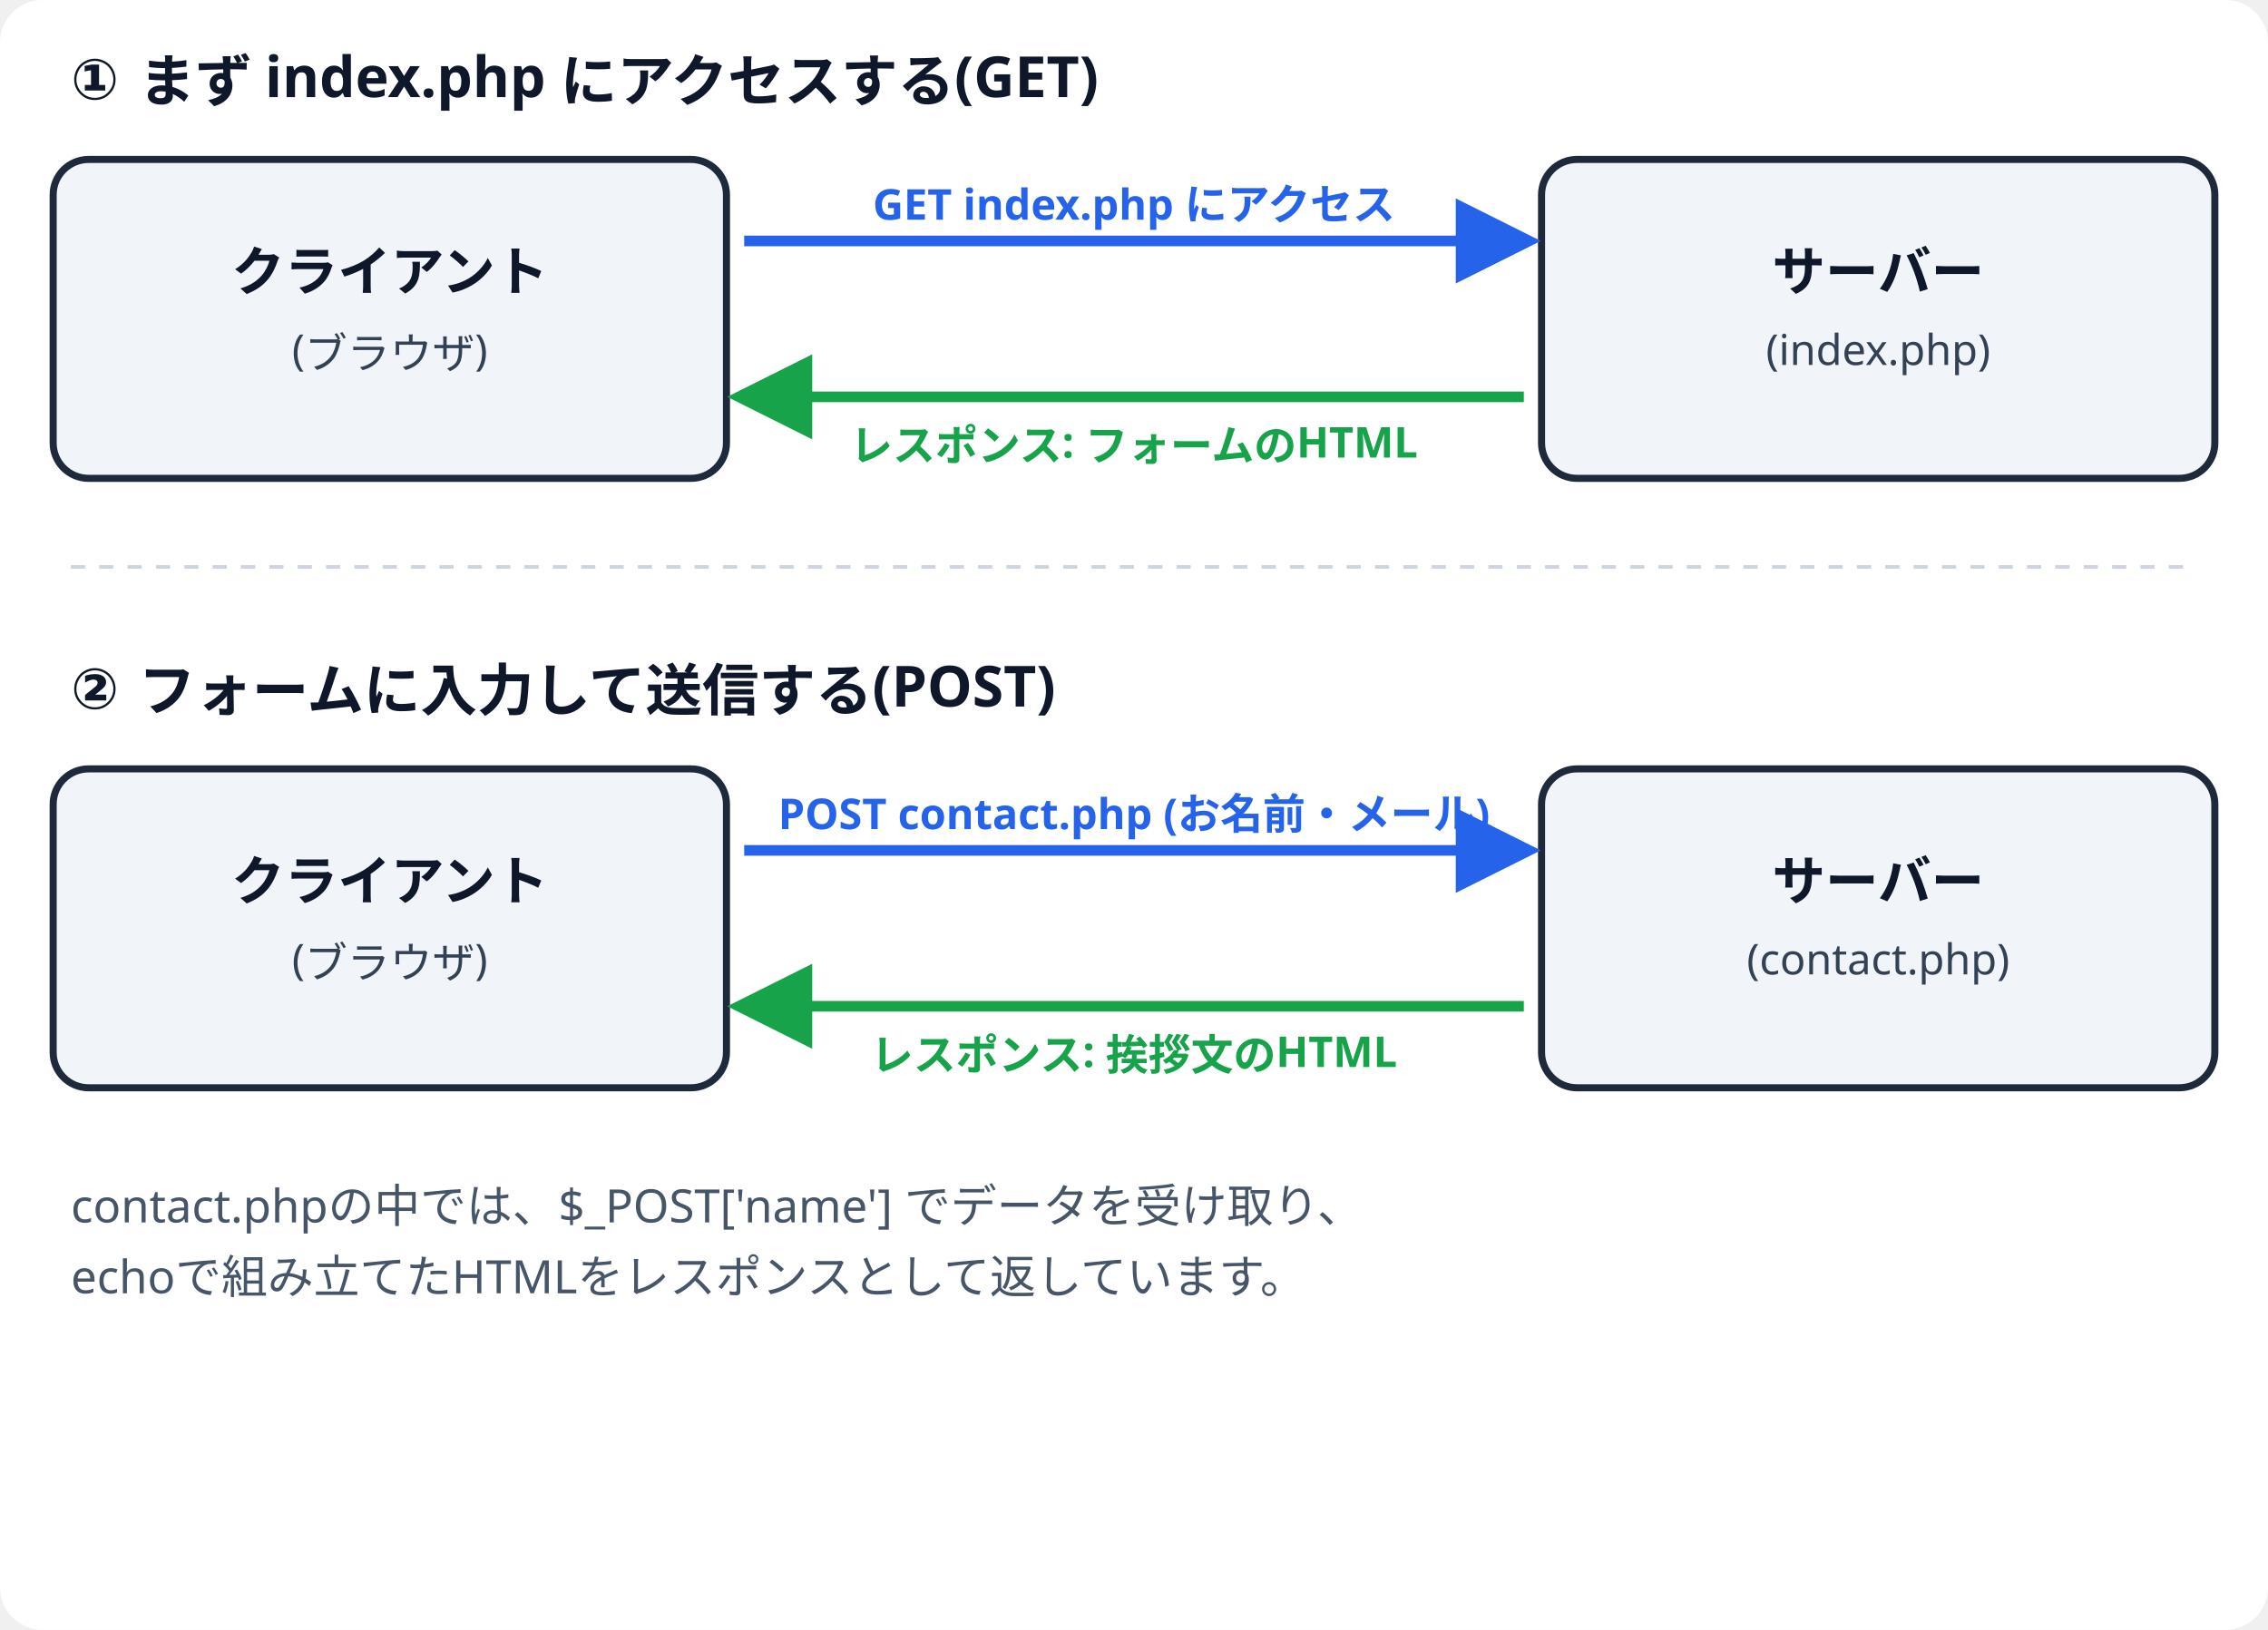
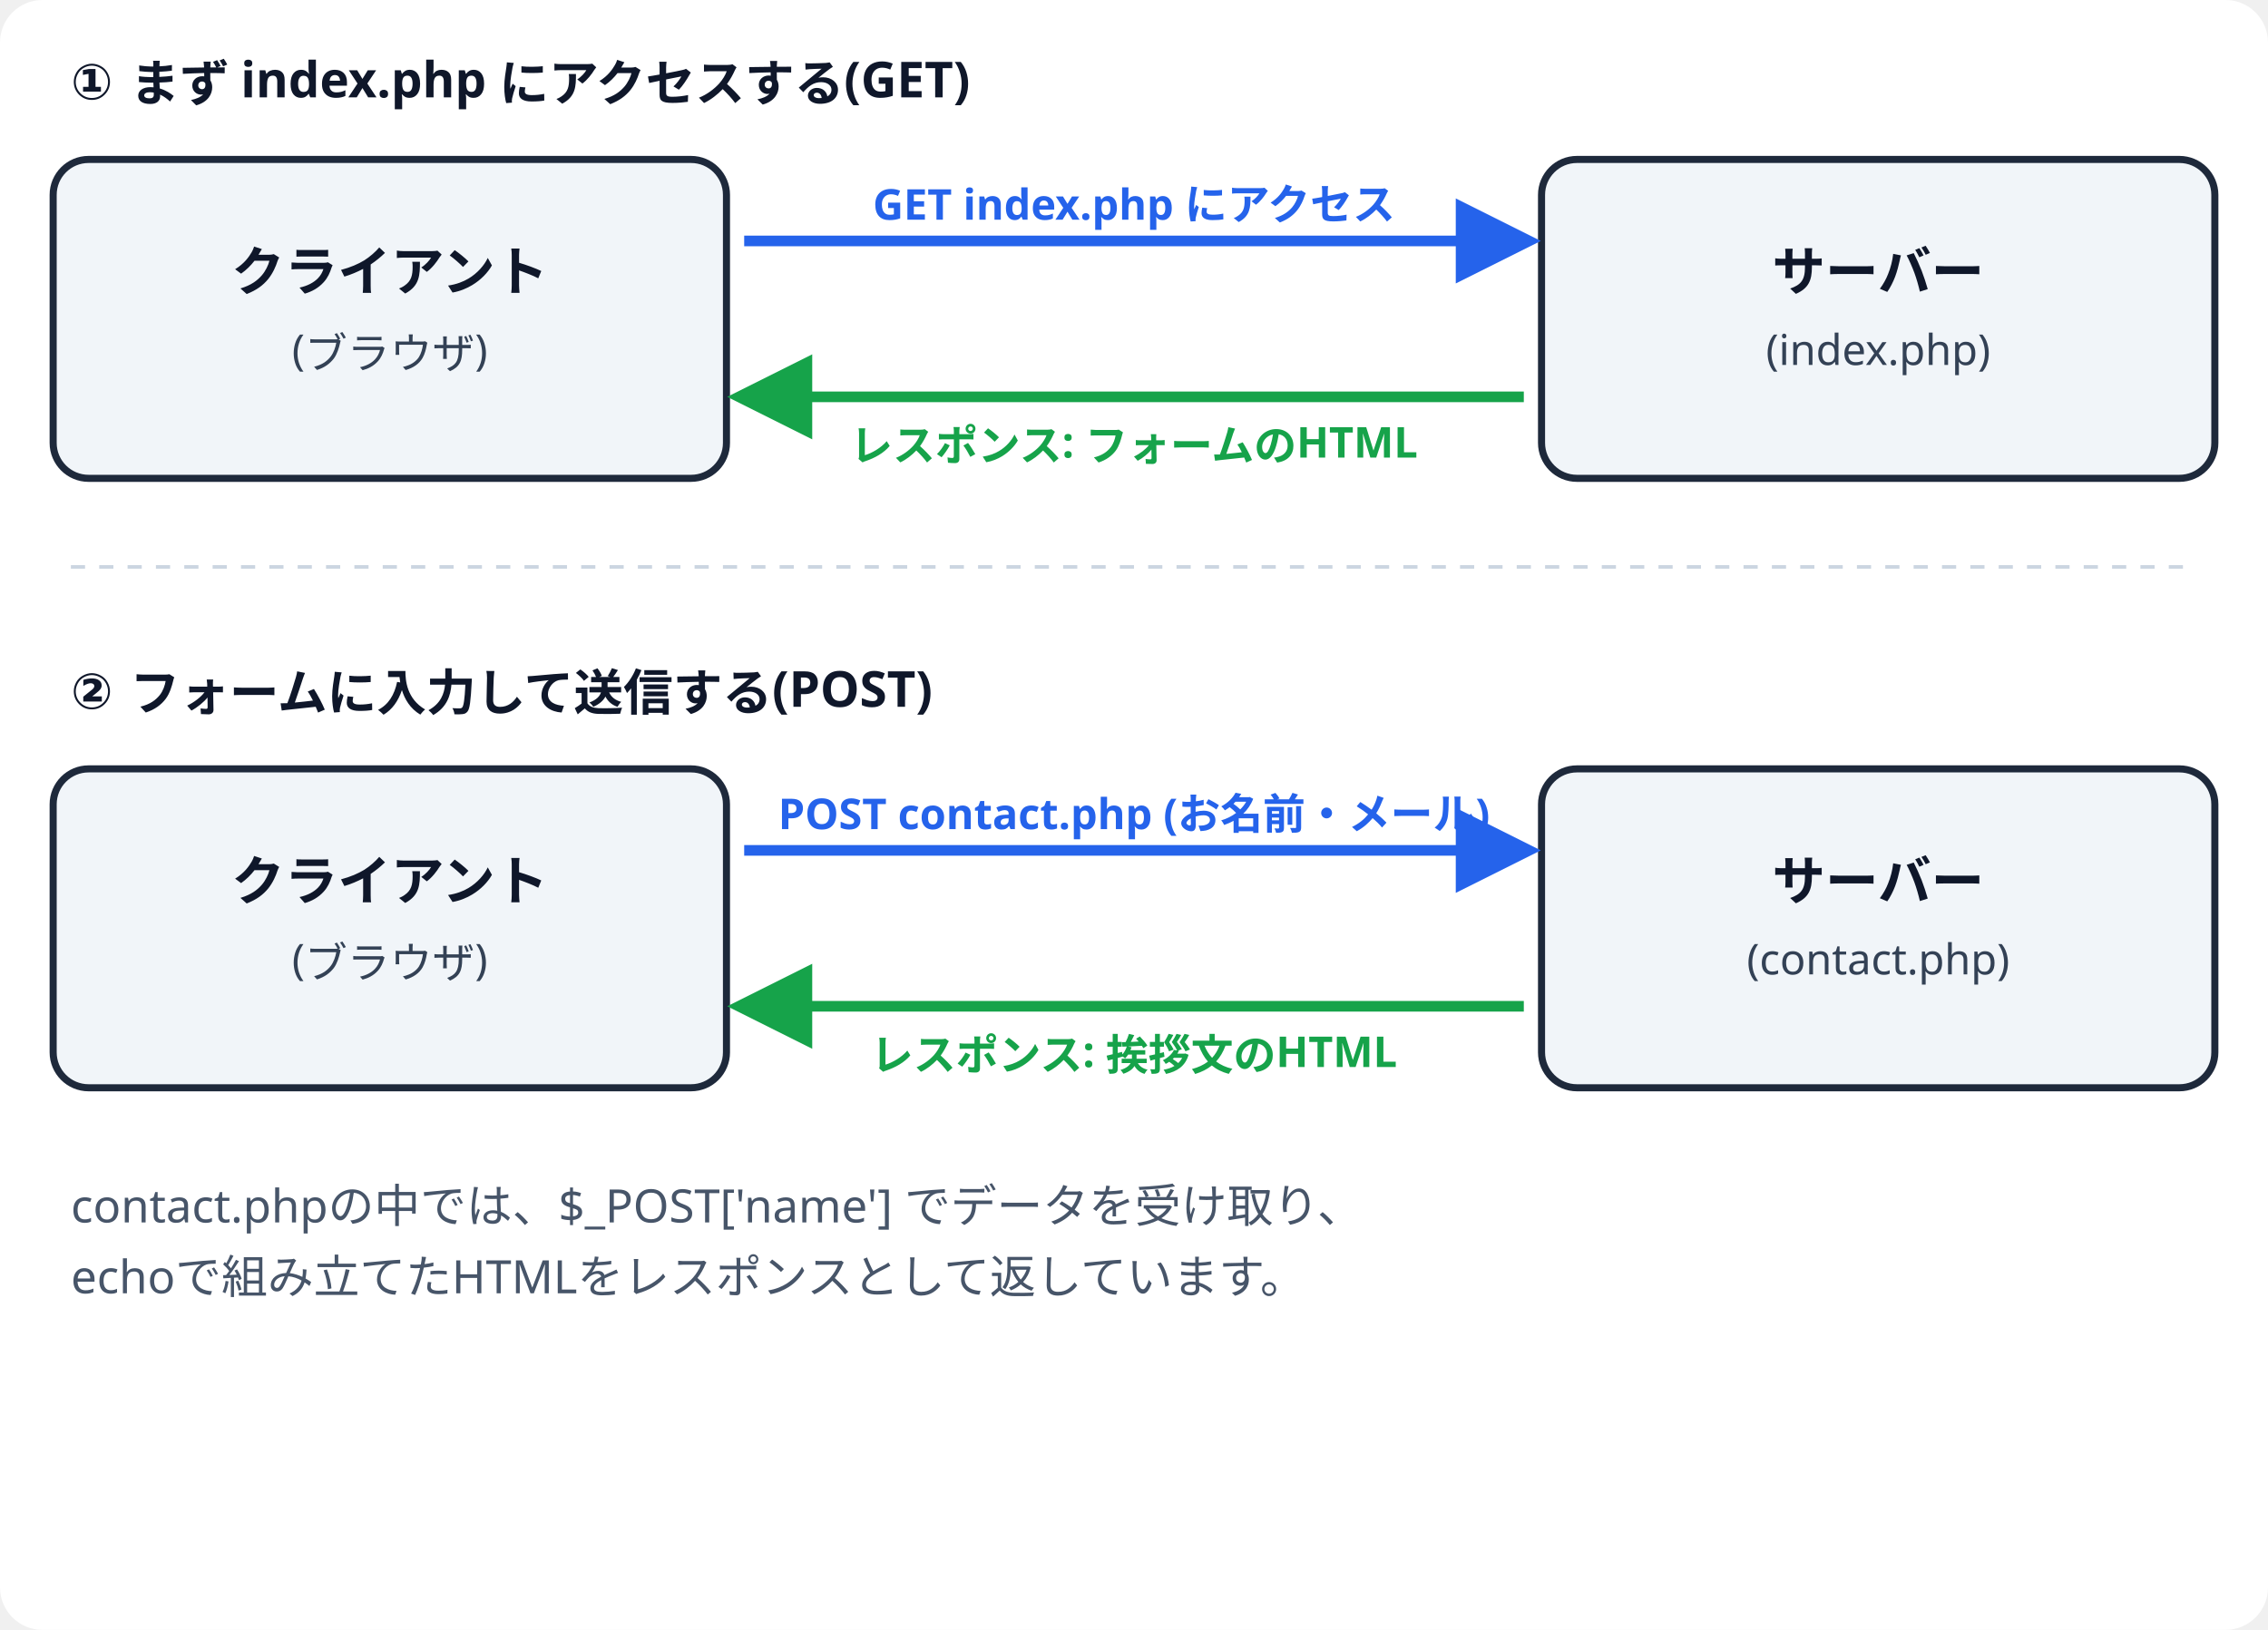
<svg xmlns="http://www.w3.org/2000/svg" viewBox="0 0 640 460" width="640" height="460" font-family="'Hiragino Sans', 'Noto Sans JP', sans-serif">
  <defs>
    <marker id="hf-arrow-blue" viewBox="0 0 10 10" refX="8" refY="5" markerWidth="8" markerHeight="8" orient="auto-start-reverse">
      <path d="M0,0 L10,5 L0,10 z" fill="#2563eb" />
    </marker>
    <marker id="hf-arrow-green" viewBox="0 0 10 10" refX="8" refY="5" markerWidth="8" markerHeight="8" orient="auto-start-reverse">
      <path d="M0,0 L10,5 L0,10 z" fill="#16a34a" />
    </marker>
  </defs>
  <rect x="0" y="0" width="640" height="460" fill="#ffffff" rx="12" />
-   <text x="20" y="28" font-size="16" fill="#0f172a" font-weight="bold">① まず index.php にアクセスする(GET)</text>
+   <text x="20" y="28" font-size="14" fill="#0f172a" font-weight="bold">① まず index.php にアクセスする(GET)</text>
  <rect x="15" y="45" width="190" height="90" rx="10" fill="#f1f5f9" stroke="#1e293b" stroke-width="2" />
  <text x="110" y="82" text-anchor="middle" font-size="15" fill="#0f172a" font-weight="bold">クライアント</text>
  <text x="110" y="103" text-anchor="middle" font-size="12" fill="#334155">(ブラウザ)</text>
  <rect x="435" y="45" width="190" height="90" rx="10" fill="#f1f5f9" stroke="#1e293b" stroke-width="2" />
  <text x="530" y="82" text-anchor="middle" font-size="15" fill="#0f172a" font-weight="bold">サーバー</text>
  <text x="530" y="103" text-anchor="middle" font-size="12" fill="#334155">(index.php)</text>
  <line x1="210" y1="68" x2="430" y2="68" stroke="#2563eb" stroke-width="3" marker-end="url(#hf-arrow-blue)" />
  <text x="320" y="62" text-anchor="middle" font-size="12" fill="#2563eb" font-weight="bold">GET index.php にアクセス</text>
  <line x1="430" y1="112" x2="210" y2="112" stroke="#16a34a" stroke-width="3" marker-end="url(#hf-arrow-green)" />
  <text x="320" y="130" text-anchor="middle" font-size="12" fill="#16a34a" font-weight="bold">レスポンス: フォームのHTML</text>
  <line x1="20" y1="160" x2="620" y2="160" stroke="#cbd5e1" stroke-width="1" stroke-dasharray="4 4" />
-   <text x="20" y="200" font-size="16" fill="#0f172a" font-weight="bold">② フォームに入力して送信する(POST)</text>
+   <text x="20" y="200" font-size="14" fill="#0f172a" font-weight="bold">② フォームに入力して送信する(POST)</text>
  <rect x="15" y="217" width="190" height="90" rx="10" fill="#f1f5f9" stroke="#1e293b" stroke-width="2" />
  <text x="110" y="254" text-anchor="middle" font-size="15" fill="#0f172a" font-weight="bold">クライアント</text>
  <text x="110" y="275" text-anchor="middle" font-size="12" fill="#334155">(ブラウザ)</text>
  <rect x="435" y="217" width="190" height="90" rx="10" fill="#f1f5f9" stroke="#1e293b" stroke-width="2" />
  <text x="530" y="254" text-anchor="middle" font-size="15" fill="#0f172a" font-weight="bold">サーバー</text>
  <text x="530" y="275" text-anchor="middle" font-size="12" fill="#334155">(contact.php)</text>
  <line x1="210" y1="240" x2="430" y2="240" stroke="#2563eb" stroke-width="3" marker-end="url(#hf-arrow-blue)" />
  <text x="320" y="234" text-anchor="middle" font-size="12" fill="#2563eb" font-weight="bold">POST contact.php (お名前・メール)</text>
  <line x1="430" y1="284" x2="210" y2="284" stroke="#16a34a" stroke-width="3" marker-end="url(#hf-arrow-green)" />
  <text x="320" y="302" text-anchor="middle" font-size="12" fill="#16a34a" font-weight="bold">レスポンス: 挨拶文のHTML</text>
  <text x="20" y="345" font-size="13" fill="#475569">contact.phpの中では、$_POST['name'] でデータを受け取り、</text>
  <text x="20" y="365" font-size="13" fill="#475569">echoで組み立てたHTMLをレスポンスとして返しています。</text>
</svg>
